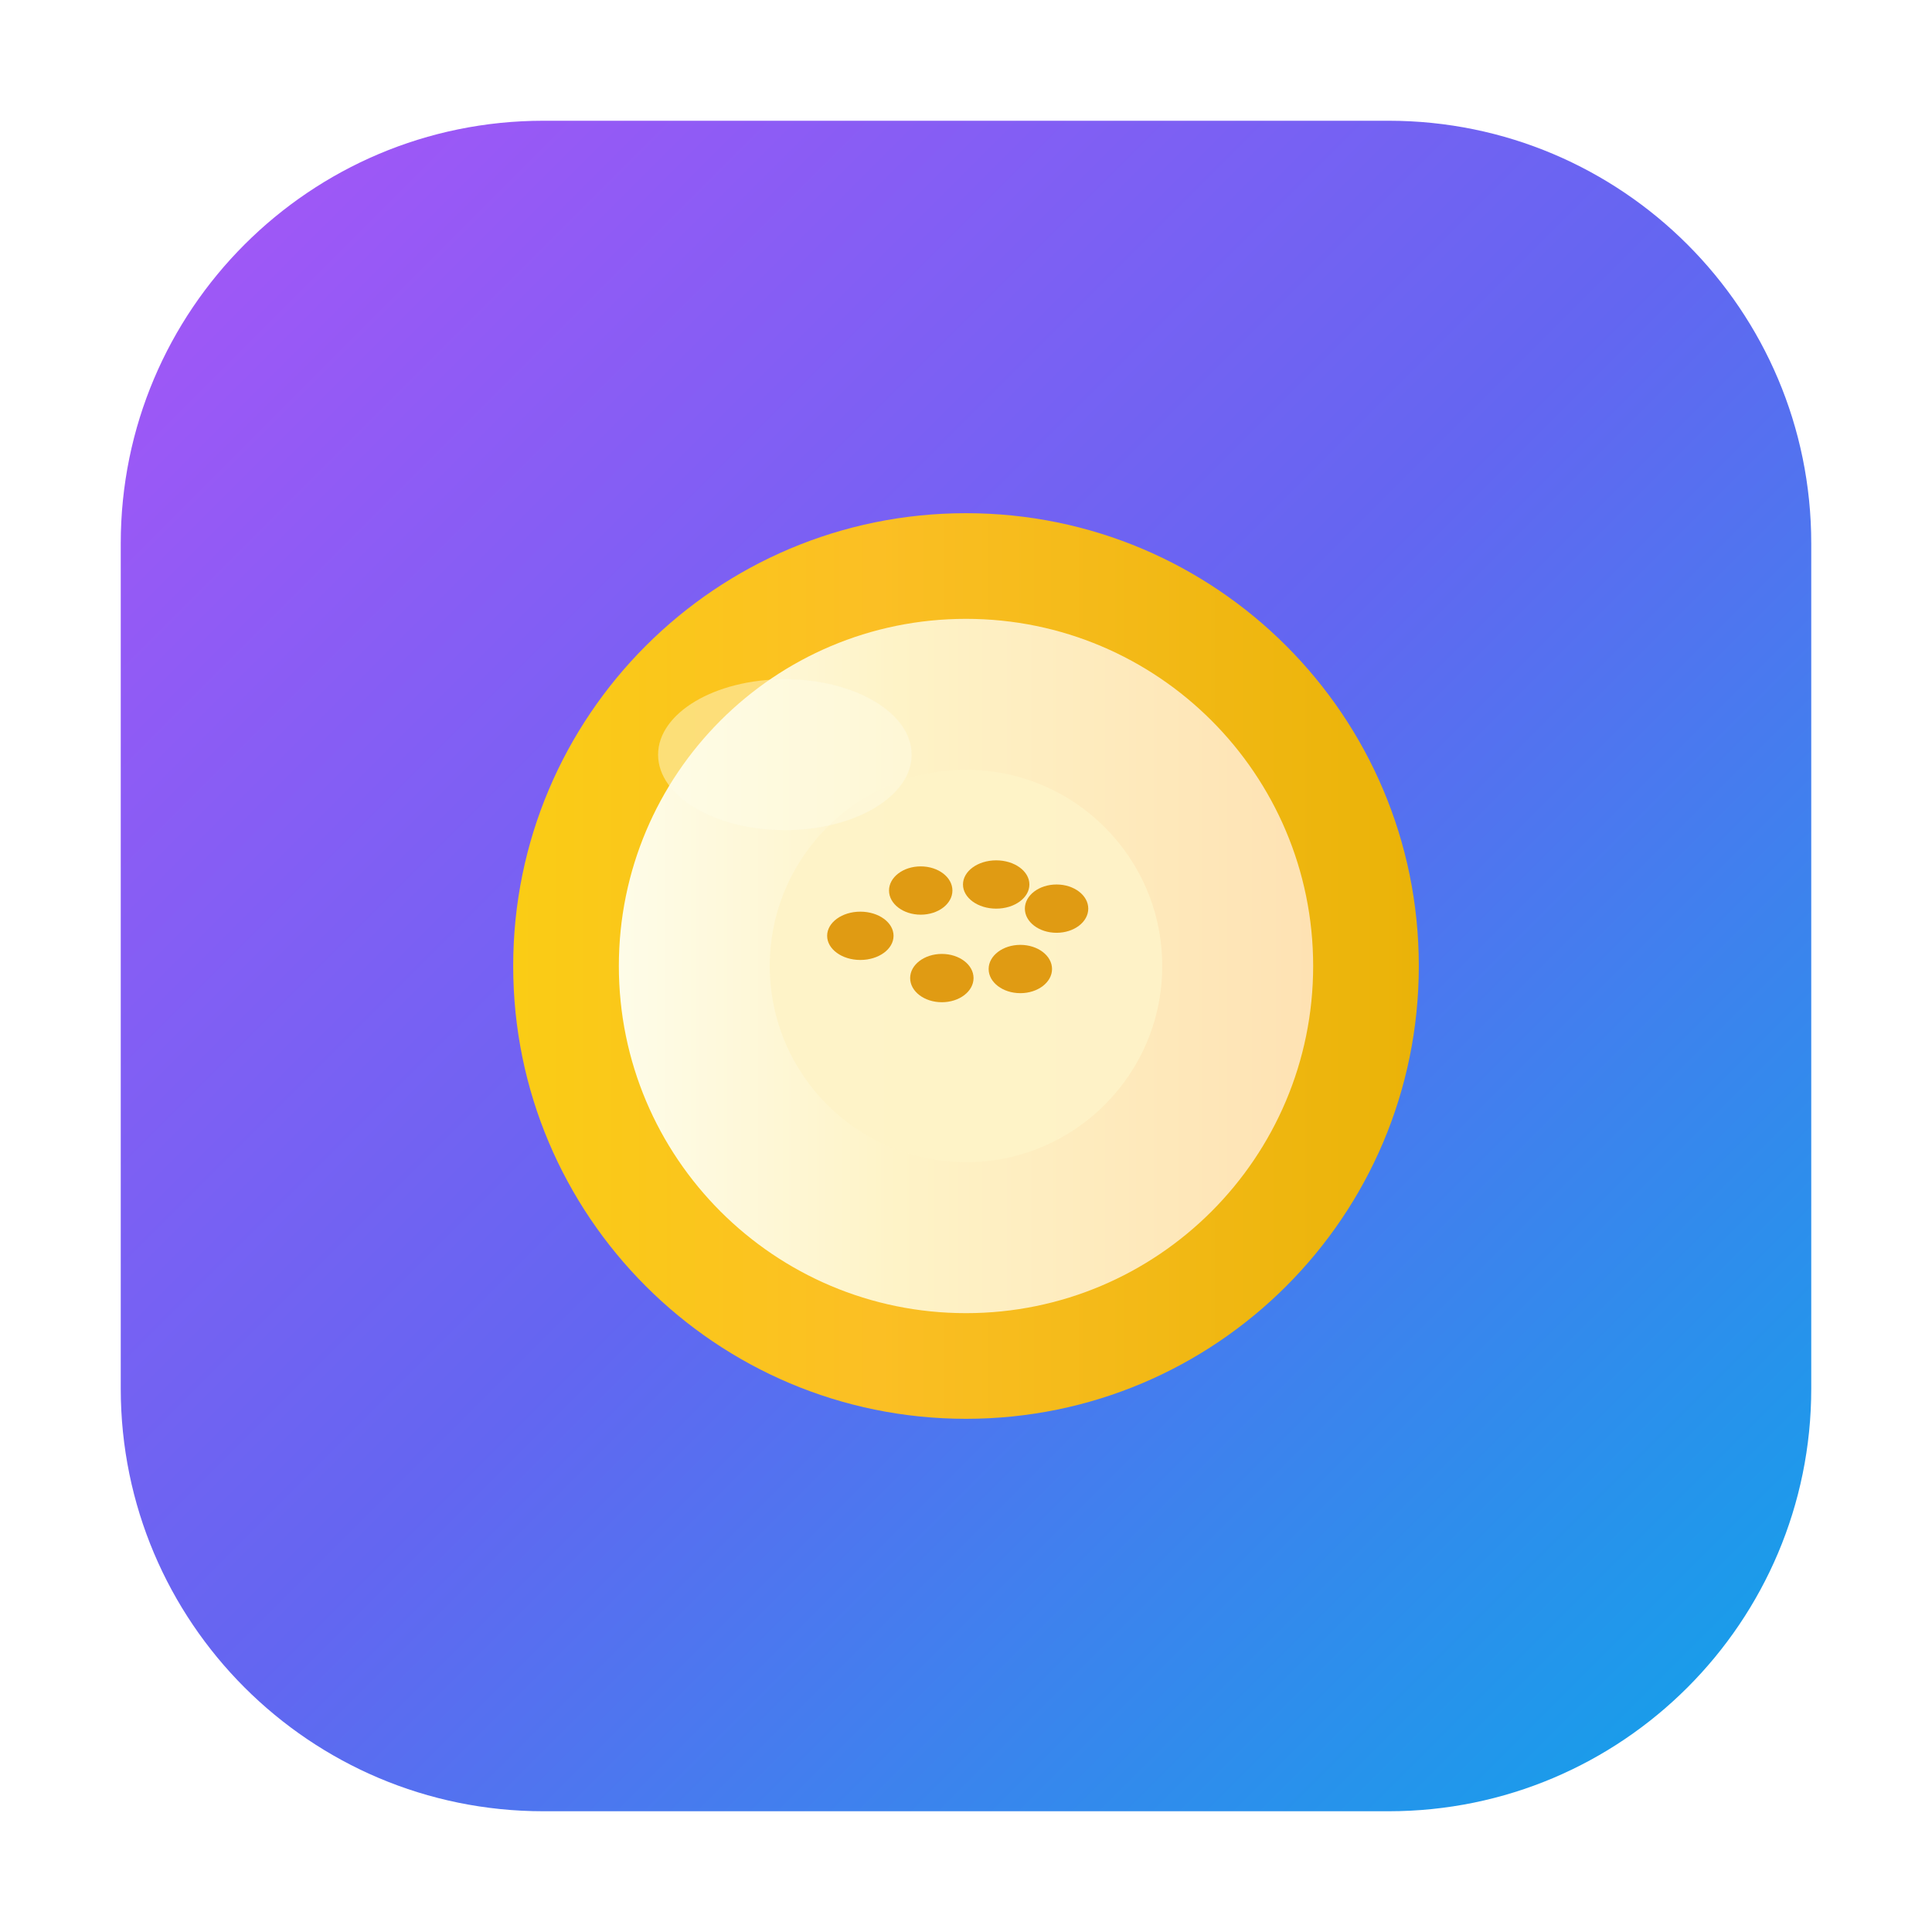
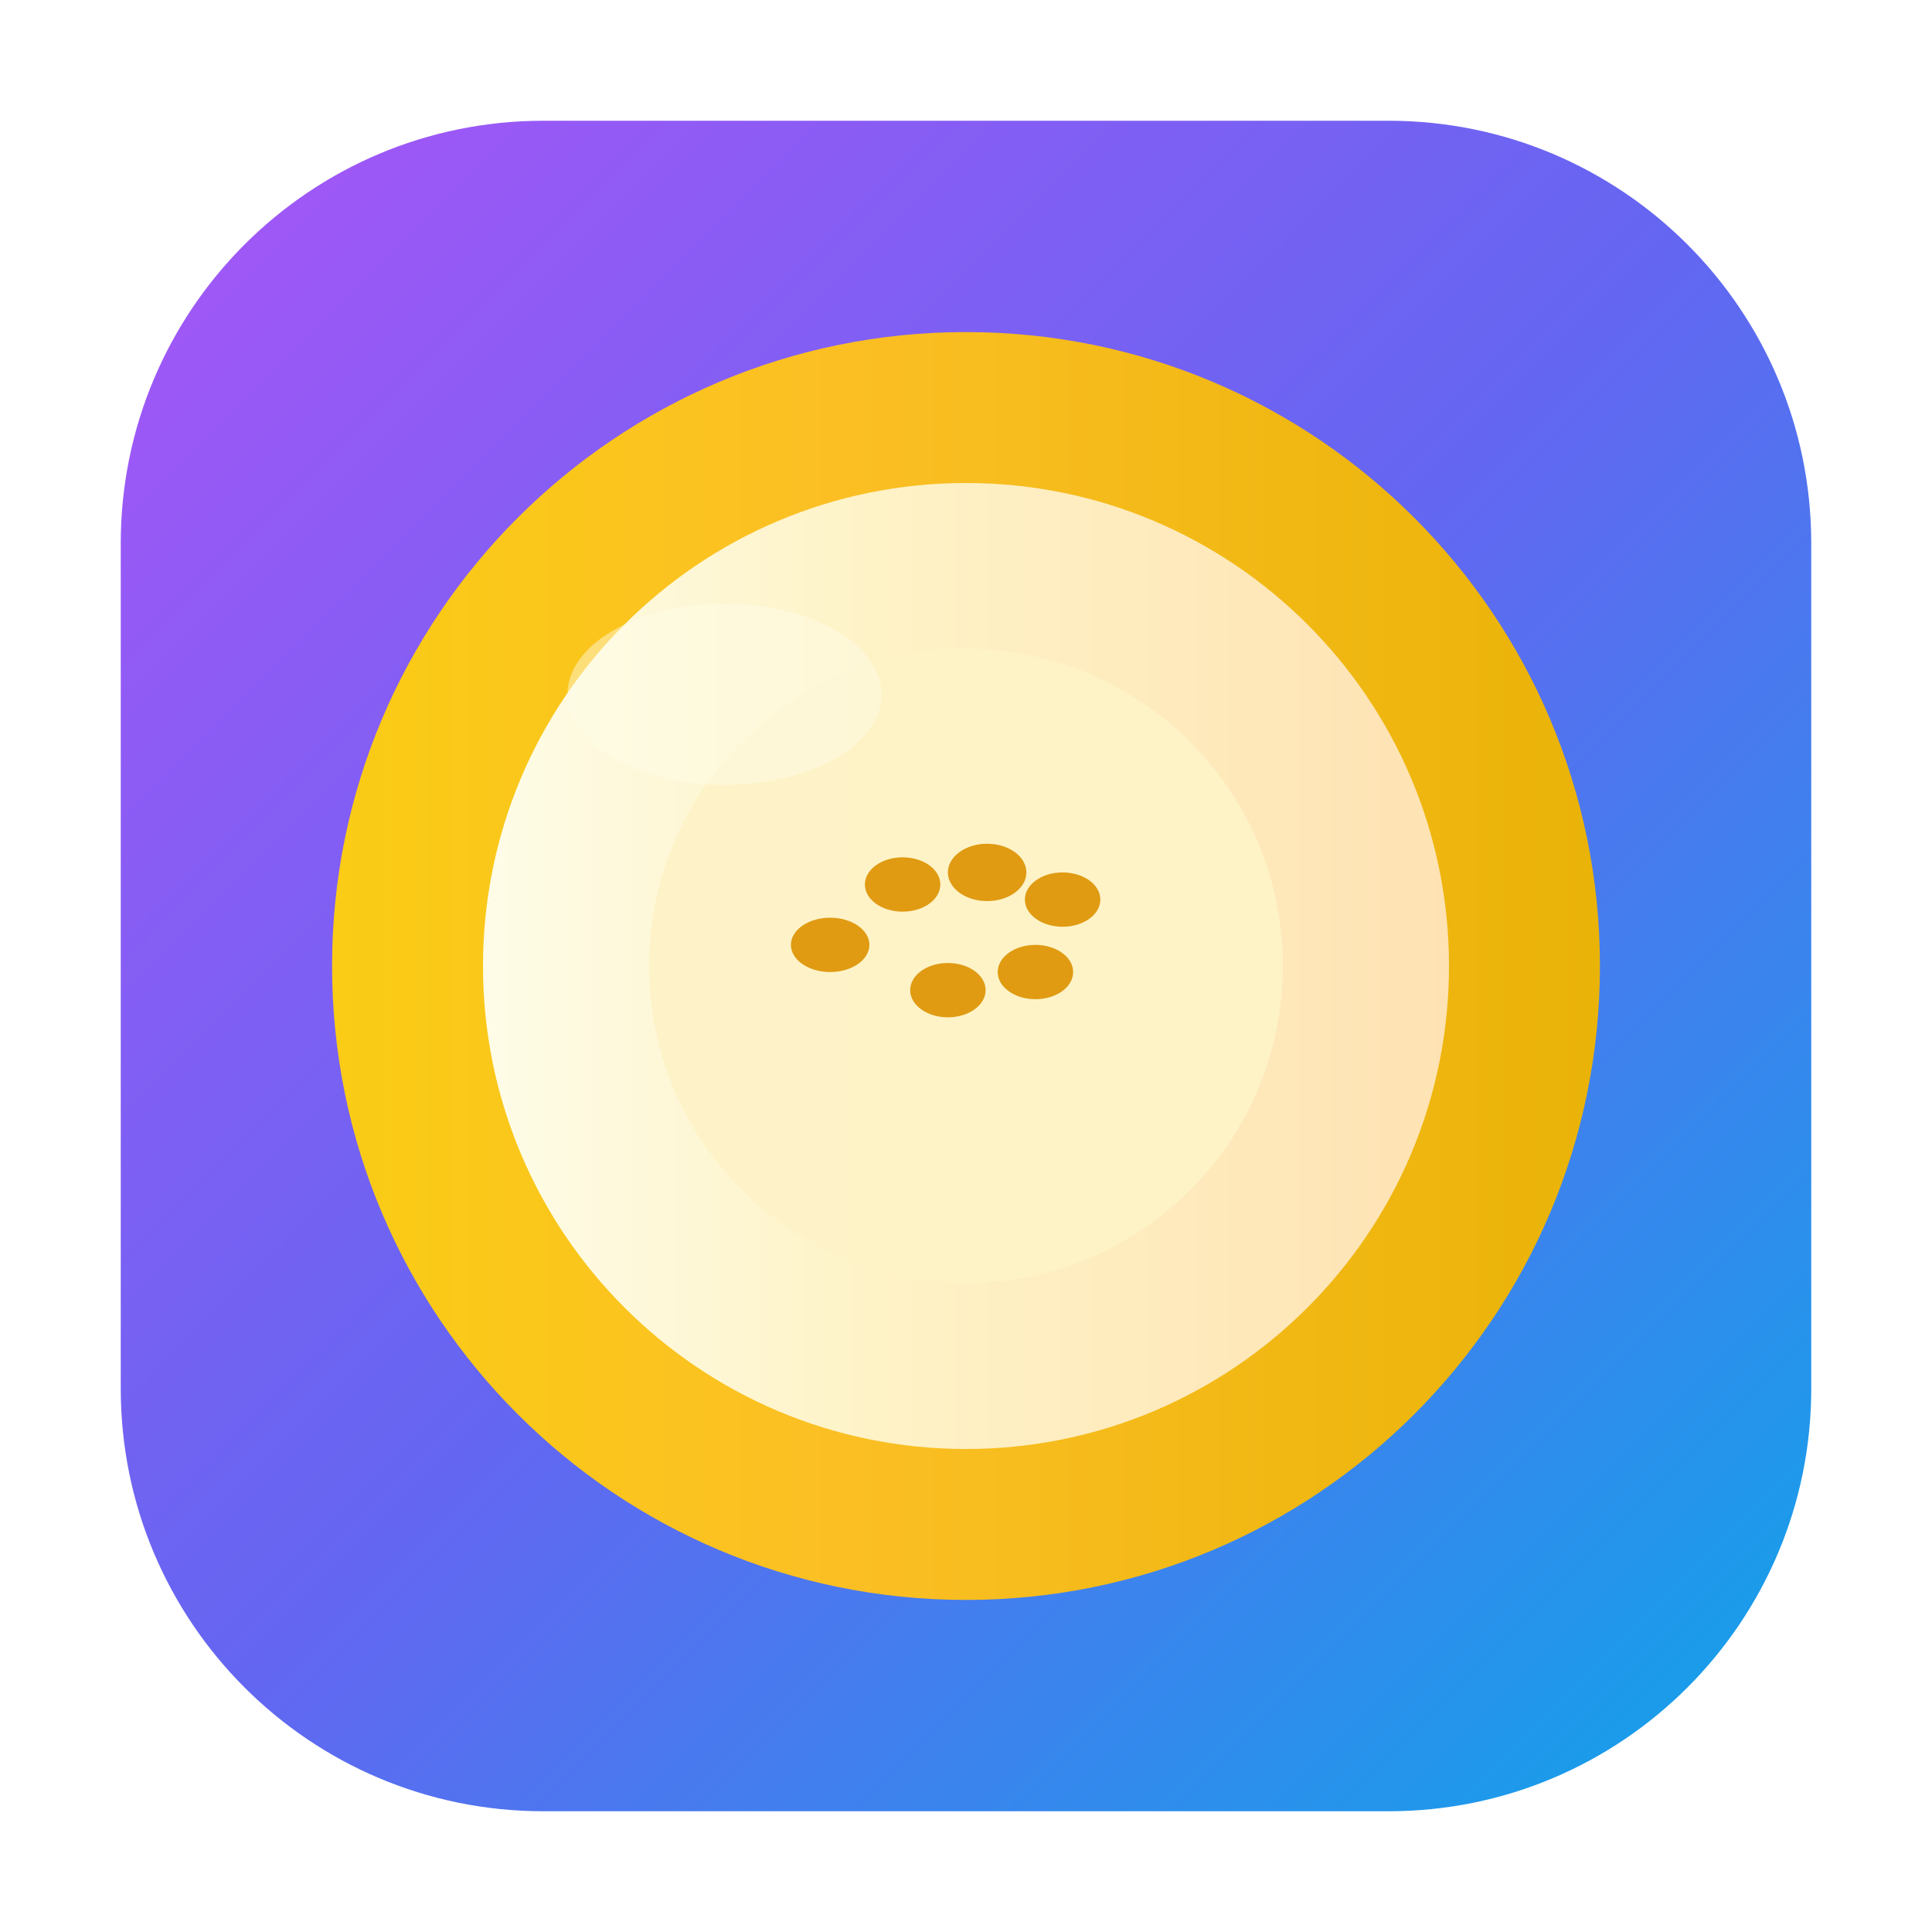
<svg xmlns="http://www.w3.org/2000/svg" viewBox="0 0 64 64">
  <defs>
    <linearGradient id="bgGrad" x1="0%" y1="0%" x2="100%" y2="100%">
      <stop offset="0%" stop-color="#a855f7" />
      <stop offset="50%" stop-color="#6366f1" />
      <stop offset="100%" stop-color="#0ea5e9" />
    </linearGradient>
    <linearGradient id="melonShell" x1="0%" y1="0%" x2="100%" y2="0%">
      <stop offset="0%" stop-color="#facc15" />
      <stop offset="40%" stop-color="#fbbf24" />
      <stop offset="100%" stop-color="#eab308" />
    </linearGradient>
    <linearGradient id="melonFlesh" x1="0%" y1="0%" x2="100%" y2="0%">
      <stop offset="0%" stop-color="#fefce8" />
      <stop offset="40%" stop-color="#fef3c7" />
      <stop offset="100%" stop-color="#fee2b3" />
    </linearGradient>
    <clipPath id="roundSquare">
      <rect x="4" y="4" width="56" height="56" rx="14" />
    </clipPath>
  </defs>
  <rect x="4" y="4" width="56" height="56" rx="14" fill="url(#bgGrad)" />
  <g clip-path="url(#roundSquare)">
-     <circle cx="32" cy="32" r="15" fill="url(#melonShell)" />
-     <circle cx="32" cy="32" r="11.5" fill="url(#melonFlesh)" />
-     <circle cx="32" cy="32" r="6.5" fill="#fef3c7" opacity="0.97" />
+     <circle cx="32" cy="32" r="21" fill="url(#melonShell)" />
+     <circle cx="32" cy="32" r="16" fill="url(#melonFlesh)" />
+     <circle cx="32" cy="32" r="10.5" fill="#fef3c7" opacity="0.97" />
    <g fill="#e09b13">
-       <ellipse cx="28.5" cy="31" rx="1.1" ry="0.8" />
-       <ellipse cx="30.5" cy="29.5" rx="1.05" ry="0.8" />
-       <ellipse cx="33" cy="29.3" rx="1.1" ry="0.8" />
-       <ellipse cx="35" cy="30.1" rx="1.05" ry="0.8" />
-       <ellipse cx="33.8" cy="32.1" rx="1.05" ry="0.8" />
-       <ellipse cx="31.2" cy="32.4" rx="1.05" ry="0.8" />
+       <ellipse cx="27.5" cy="31.3" rx="1.3" ry="0.9" />
+       <ellipse cx="29.9" cy="29.3" rx="1.25" ry="0.9" />
+       <ellipse cx="32.7" cy="28.9" rx="1.3" ry="0.95" />
+       <ellipse cx="35.2" cy="29.8" rx="1.25" ry="0.9" />
+       <ellipse cx="34.3" cy="32.2" rx="1.25" ry="0.9" />
+       <ellipse cx="31.4" cy="32.8" rx="1.25" ry="0.9" />
    </g>
-     <ellipse cx="26" cy="25" rx="4.2" ry="2.5" fill="#fefce8" opacity="0.45" />
+     <ellipse cx="24" cy="23" rx="5.2" ry="3" fill="#fefce8" opacity="0.45" />
  </g>
</svg>
